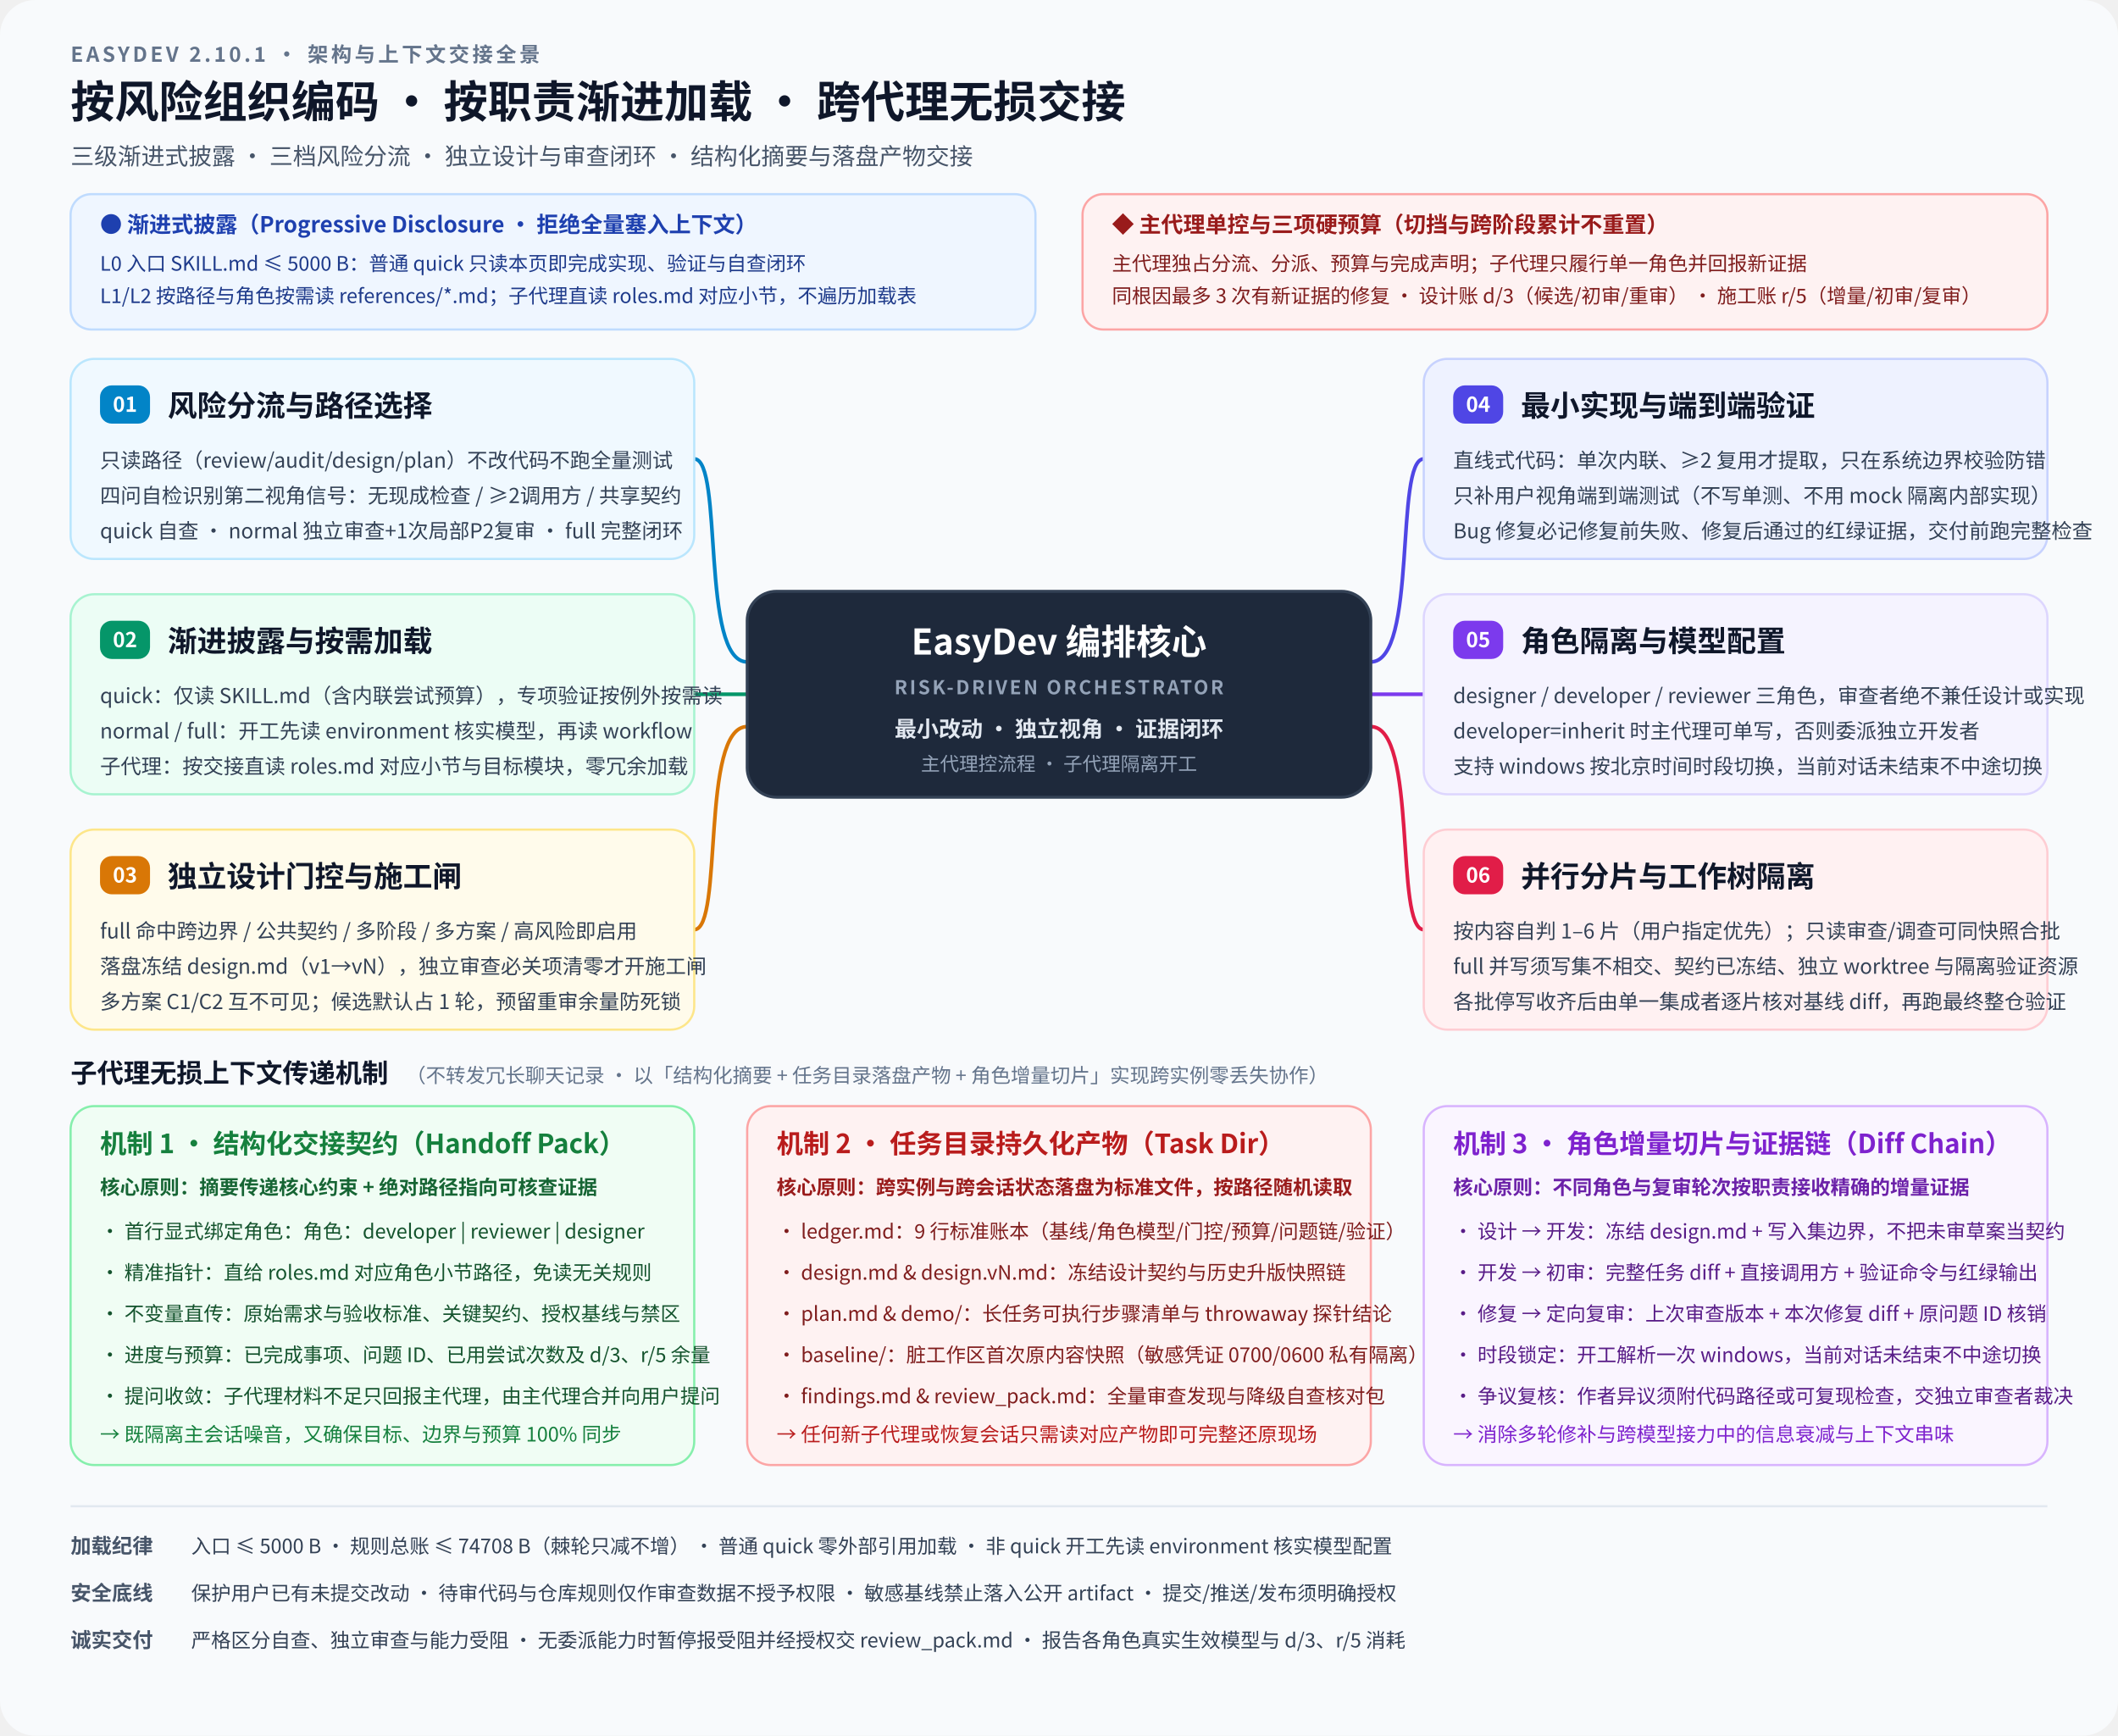
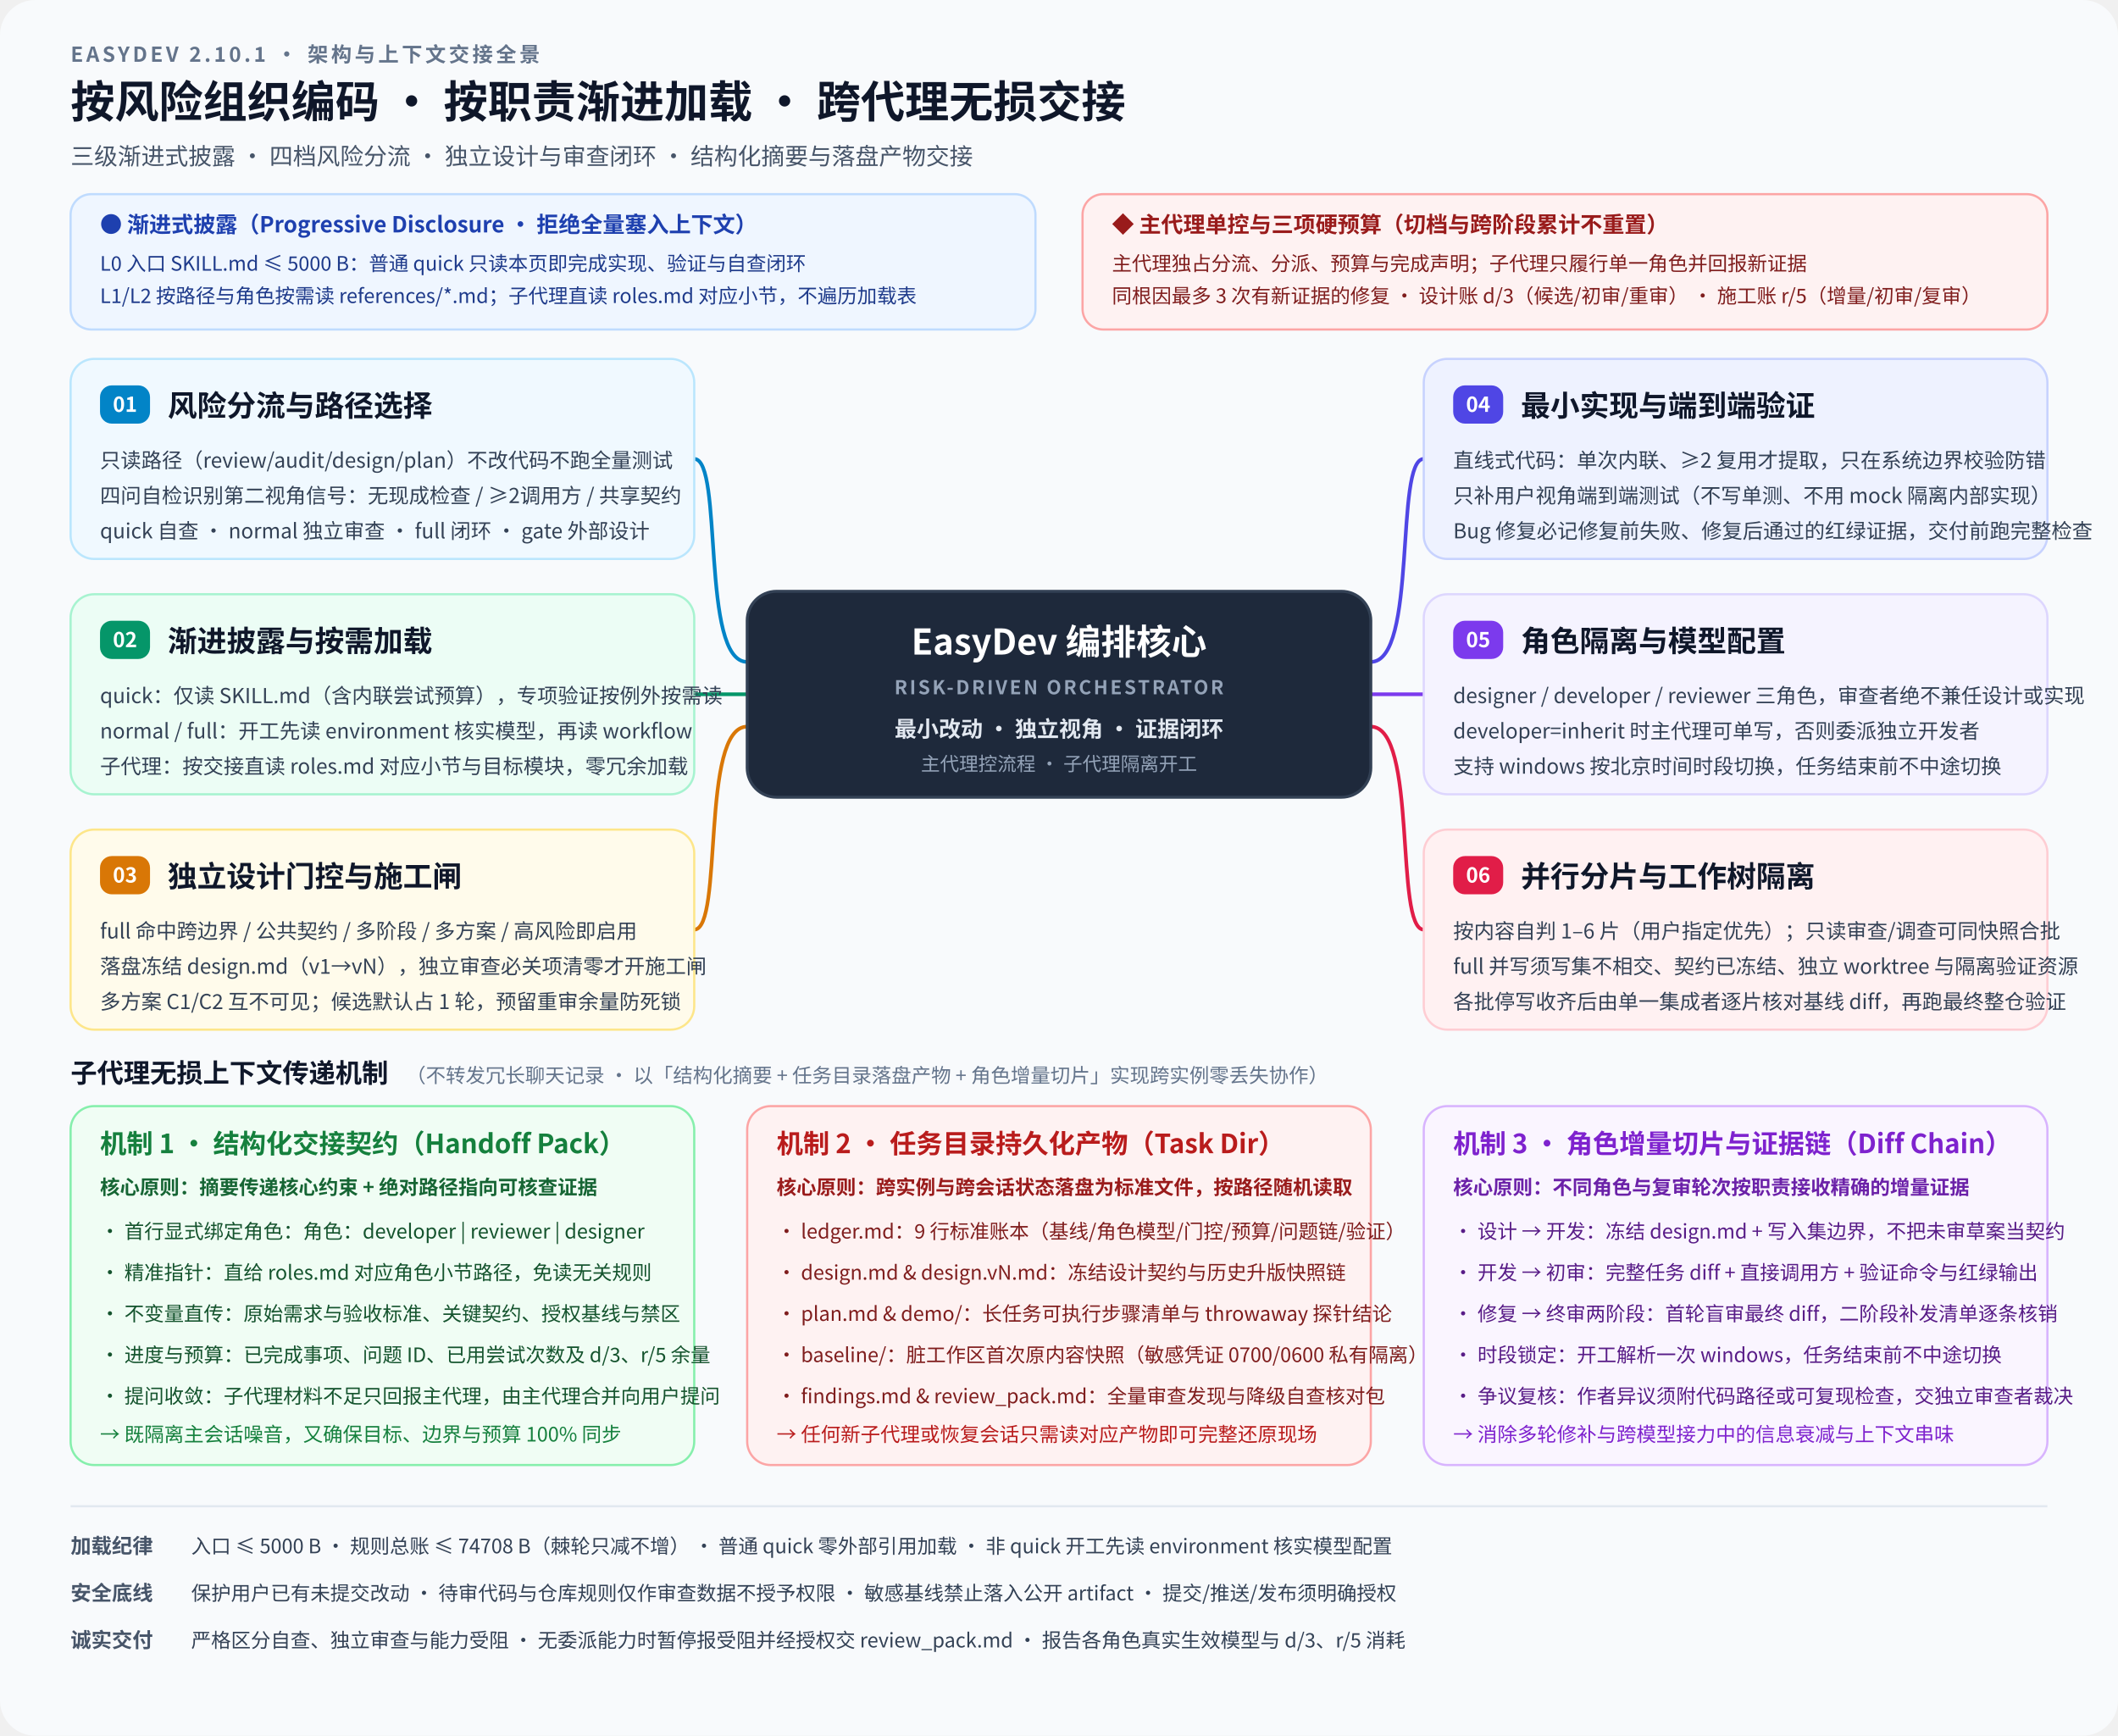
<svg xmlns="http://www.w3.org/2000/svg" width="1440" height="1180" viewBox="0 0 1440 1180" role="img" aria-labelledby="title desc">
  <style>
    text { font-family: -apple-system, BlinkMacSystemFont, "Segoe UI", "PingFang SC", "Microsoft YaHei", "Noto Sans CJK SC", sans-serif; }
    .eyebrow { font-size: 14px; font-weight: 700; letter-spacing: 2px; fill: #64748b; }
    .heading { font-size: 30px; font-weight: 800; fill: #0f172a; }
    .subtitle { font-size: 16px; fill: #475569; }
    .card-title { font-size: 20px; font-weight: 700; fill: #0f172a; }
    .card-desc { font-size: 14px; fill: #334155; }
    .number-badge { font-size: 14px; font-weight: 700; fill: #ffffff; text-anchor: middle; }
    .connector { fill: none; stroke-width: 2.5; stroke-linecap: round; }
    .banner-title { font-size: 15px; font-weight: 700; }
    .banner-text { font-size: 13.5px; }
    .perspective-title { font-size: 18px; font-weight: 700; }
    .perspective-cond { font-size: 13.5px; font-weight: 600; }
    .perspective-body { font-size: 13.5px; }
    .foot-label { font-size: 14px; font-weight: 700; fill: #475569; }
    .foot-text { font-size: 13.5px; fill: #334155; }
  </style>
  <rect width="1440" height="1180" rx="24" fill="#f8fafc" />
  <text x="48" y="42" class="eyebrow">EASYDEV 2.10.1 · 架构与上下文交接全景</text>
  <text x="48" y="80" class="heading">按风险组织编码 · 按职责渐进加载 · 跨代理无损交接</text>
-   <text x="48" y="112" class="subtitle">三级渐进式披露 · 三档风险分流 · 独立设计与审查闭环 · 结构化摘要与落盘产物交接</text>
+   <text x="48" y="112" class="subtitle">三级渐进式披露 · 四档风险分流 · 独立设计与审查闭环 · 结构化摘要与落盘产物交接</text>
  <g>
    <rect x="48" y="132" width="656" height="92" rx="14" fill="#eff6ff" stroke="#bfdbfe" stroke-width="1.5" />
    <text x="68" y="158" class="banner-title" fill="#1e40af">● 渐进式披露（Progressive Disclosure · 拒绝全量塞入上下文）</text>
    <text x="68" y="184" class="banner-text" fill="#1e3a8a">L0 入口 SKILL.md ≤ 5000 B：普通 quick 只读本页即完成实现、验证与自查闭环</text>
    <text x="68" y="206" class="banner-text" fill="#1e3a8a">L1/L2 按路径与角色按需读 references/*.md；子代理直读 roles.md 对应小节，不遍历加载表</text>
  </g>
  <g>
    <rect x="736" y="132" width="656" height="92" rx="14" fill="#fef2f2" stroke="#fca5a5" stroke-width="1.5" />
-     <text x="756" y="158" class="banner-title" fill="#991b1b">◆ 主代理单控与三项硬预算（切挡与跨阶段累计不重置）</text>
+     <text x="756" y="158" class="banner-title" fill="#991b1b">◆ 主代理单控与三项硬预算（切档与跨阶段累计不重置）</text>
    <text x="756" y="184" class="banner-text" fill="#7f1d1d">主代理独占分流、分派、预算与完成声明；子代理只履行单一角色并回报新证据</text>
    <text x="756" y="206" class="banner-text" fill="#7f1d1d">同根因最多 3 次有新证据的修复 · 设计账 d/3（候选/初审/重审） · 施工账 r/5（增量/初审/复审）</text>
  </g>
  <g class="connector">
    <path d="M 508 450 C 476 450 492 312 472 312" stroke="#0284c7" />
    <path d="M 508 472 L 472 472" stroke="#059669" />
    <path d="M 508 494 C 476 494 492 632 472 632" stroke="#d97706" />
    <path d="M 932 450 C 964 450 948 312 968 312" stroke="#4f46e5" />
    <path d="M 932 472 L 968 472" stroke="#7c3aed" />
    <path d="M 932 494 C 964 494 948 632 968 632" stroke="#e11d48" />
  </g>
  <g>
    <rect x="508" y="402" width="424" height="140" rx="20" fill="#1e293b" stroke="#334155" stroke-width="2" />
    <text x="720" y="445" text-anchor="middle" font-size="24" font-weight="800" fill="#ffffff">EasyDev 编排核心</text>
    <text x="720" y="472" text-anchor="middle" font-size="13" font-weight="700" fill="#94a3b8" letter-spacing="1.5">RISK-DRIVEN ORCHESTRATOR</text>
    <text x="720" y="501" text-anchor="middle" font-size="15" font-weight="600" fill="#e2e8f0">最小改动 · 独立视角 · 证据闭环</text>
    <text x="720" y="524" text-anchor="middle" font-size="13" fill="#94a3b8">主代理控流程 · 子代理隔离开工</text>
  </g>
  <g>
    <rect x="48" y="244" width="424" height="136" rx="16" fill="#f0f9ff" stroke="#bae6fd" stroke-width="1.5" />
    <rect x="68" y="262" width="34" height="26" rx="8" fill="#0284c7" />
    <text x="85" y="280" class="number-badge">01</text>
    <text x="114" y="283" class="card-title">风险分流与路径选择</text>
    <text x="68" y="318" class="card-desc">只读路径（review/audit/design/plan）不改代码不跑全量测试</text>
    <text x="68" y="342" class="card-desc">四问自检识别第二视角信号：无现成检查 / ≥2调用方 / 共享契约</text>
-     <text x="68" y="366" class="card-desc">quick 自查 · normal 独立审查+1次局部P2复审 · full 完整闭环</text>
+     <text x="68" y="366" class="card-desc">quick 自查 · normal 独立审查 · full 闭环 · gate 外部设计</text>
  </g>
  <g>
    <rect x="48" y="404" width="424" height="136" rx="16" fill="#ecfdf5" stroke="#a7f3d0" stroke-width="1.5" />
    <rect x="68" y="422" width="34" height="26" rx="8" fill="#059669" />
    <text x="85" y="440" class="number-badge">02</text>
    <text x="114" y="443" class="card-title">渐进披露与按需加载</text>
    <text x="68" y="478" class="card-desc">quick：仅读 SKILL.md（含内联尝试预算），专项验证按例外按需读</text>
    <text x="68" y="502" class="card-desc">normal / full：开工先读 environment 核实模型，再读 workflow</text>
    <text x="68" y="526" class="card-desc">子代理：按交接直读 roles.md 对应小节与目标模块，零冗余加载</text>
  </g>
  <g>
    <rect x="48" y="564" width="424" height="136" rx="16" fill="#fffbeb" stroke="#fde68a" stroke-width="1.5" />
    <rect x="68" y="582" width="34" height="26" rx="8" fill="#d97706" />
    <text x="85" y="600" class="number-badge">03</text>
    <text x="114" y="603" class="card-title">独立设计门控与施工闸</text>
    <text x="68" y="638" class="card-desc">full 命中跨边界 / 公共契约 / 多阶段 / 多方案 / 高风险即启用</text>
    <text x="68" y="662" class="card-desc">落盘冻结 design.md（v1→vN），独立审查必关项清零才开施工闸</text>
    <text x="68" y="686" class="card-desc">多方案 C1/C2 互不可见；候选默认占 1 轮，预留重审余量防死锁</text>
  </g>
  <g>
    <rect x="968" y="244" width="424" height="136" rx="16" fill="#eef2ff" stroke="#c7d2fe" stroke-width="1.5" />
    <rect x="988" y="262" width="34" height="26" rx="8" fill="#4f46e5" />
    <text x="1005" y="280" class="number-badge">04</text>
    <text x="1034" y="283" class="card-title">最小实现与端到端验证</text>
    <text x="988" y="318" class="card-desc">直线式代码：单次内联、≥2 复用才提取，只在系统边界校验防错</text>
    <text x="988" y="342" class="card-desc">只补用户视角端到端测试（不写单测、不用 mock 隔离内部实现）</text>
    <text x="988" y="366" class="card-desc">Bug 修复必记修复前失败、修复后通过的红绿证据，交付前跑完整检查</text>
  </g>
  <g>
    <rect x="968" y="404" width="424" height="136" rx="16" fill="#f5f3ff" stroke="#ddd6fe" stroke-width="1.5" />
    <rect x="988" y="422" width="34" height="26" rx="8" fill="#7c3aed" />
    <text x="1005" y="440" class="number-badge">05</text>
    <text x="1034" y="443" class="card-title">角色隔离与模型配置</text>
    <text x="988" y="478" class="card-desc">designer / developer / reviewer 三角色，审查者绝不兼任设计或实现</text>
    <text x="988" y="502" class="card-desc">developer=inherit 时主代理可单写，否则委派独立开发者</text>
-     <text x="988" y="526" class="card-desc">支持 windows 按北京时间时段切换，当前对话未结束不中途切换</text>
+     <text x="988" y="526" class="card-desc">支持 windows 按北京时间时段切换，任务结束前不中途切换</text>
  </g>
  <g>
    <rect x="968" y="564" width="424" height="136" rx="16" fill="#fff1f2" stroke="#fecdd3" stroke-width="1.5" />
    <rect x="988" y="582" width="34" height="26" rx="8" fill="#e11d48" />
    <text x="1005" y="600" class="number-badge">06</text>
    <text x="1034" y="603" class="card-title">并行分片与工作树隔离</text>
    <text x="988" y="638" class="card-desc">按内容自判 1–6 片（用户指定优先）；只读审查/调查可同快照合批</text>
    <text x="988" y="662" class="card-desc">full 并写须写集不相交、契约已冻结、独立 worktree 与隔离验证资源</text>
    <text x="988" y="686" class="card-desc">各批停写收齐后由单一集成者逐片核对基线 diff，再跑最终整仓验证</text>
  </g>
  <text x="48" y="736" font-size="18" font-weight="800" fill="#0f172a">子代理无损上下文传递机制</text>
  <text x="276" y="736" font-size="13.5" fill="#64748b">（不转发冗长聊天记录 · 以「结构化摘要 + 任务目录落盘产物 + 角色增量切片」实现跨实例零丢失协作）</text>
  <g>
    <rect x="48" y="752" width="424" height="244" rx="16" fill="#f0fdf4" stroke="#86efac" stroke-width="1.5" />
    <text x="68" y="784" class="perspective-title" fill="#15803d">机制 1 · 结构化交接契约（Handoff Pack）</text>
    <text x="68" y="812" class="perspective-cond" fill="#166534">核心原则：摘要传递核心约束 + 绝对路径指向可核查证据</text>
    <text x="68" y="842" class="perspective-body" fill="#14532d">• 首行显式绑定角色：角色：developer | reviewer | designer</text>
    <text x="68" y="870" class="perspective-body" fill="#14532d">• 精准指针：直给 roles.md 对应角色小节路径，免读无关规则</text>
    <text x="68" y="898" class="perspective-body" fill="#14532d">• 不变量直传：原始需求与验收标准、关键契约、授权基线与禁区</text>
    <text x="68" y="926" class="perspective-body" fill="#14532d">• 进度与预算：已完成事项、问题 ID、已用尝试次数及 d/3、r/5 余量</text>
    <text x="68" y="954" class="perspective-body" fill="#14532d">• 提问收敛：子代理材料不足只回报主代理，由主代理合并向用户提问</text>
    <text x="68" y="980" class="perspective-body" fill="#15803d">→ 既隔离主会话噪音，又确保目标、边界与预算 100% 同步</text>
  </g>
  <g>
    <rect x="508" y="752" width="424" height="244" rx="16" fill="#fef2f2" stroke="#fca5a5" stroke-width="1.5" />
    <text x="528" y="784" class="perspective-title" fill="#b91c1c">机制 2 · 任务目录持久化产物（Task Dir）</text>
    <text x="528" y="812" class="perspective-cond" fill="#991b1b">核心原则：跨实例与跨会话状态落盘为标准文件，按路径随机读取</text>
    <text x="528" y="842" class="perspective-body" fill="#7f1d1d">• ledger.md：9 行标准账本（基线/角色模型/门控/预算/问题链/验证）</text>
    <text x="528" y="870" class="perspective-body" fill="#7f1d1d">• design.md &amp; design.vN.md：冻结设计契约与历史升版快照链</text>
    <text x="528" y="898" class="perspective-body" fill="#7f1d1d">• plan.md &amp; demo/：长任务可执行步骤清单与 throwaway 探针结论</text>
    <text x="528" y="926" class="perspective-body" fill="#7f1d1d">• baseline/：脏工作区首次原内容快照（敏感凭证 0700/0600 私有隔离）</text>
    <text x="528" y="954" class="perspective-body" fill="#7f1d1d">• findings.md &amp; review_pack.md：全量审查发现与降级自查核对包</text>
    <text x="528" y="980" class="perspective-body" fill="#b91c1c">→ 任何新子代理或恢复会话只需读对应产物即可完整还原现场</text>
  </g>
  <g>
    <rect x="968" y="752" width="424" height="244" rx="16" fill="#faf5ff" stroke="#d8b4fe" stroke-width="1.5" />
    <text x="988" y="784" class="perspective-title" fill="#7e22ce">机制 3 · 角色增量切片与证据链（Diff Chain）</text>
    <text x="988" y="812" class="perspective-cond" fill="#6b21a8">核心原则：不同角色与复审轮次按职责接收精确的增量证据</text>
    <text x="988" y="842" class="perspective-body" fill="#581c87">• 设计 → 开发：冻结 design.md + 写入集边界，不把未审草案当契约</text>
    <text x="988" y="870" class="perspective-body" fill="#581c87">• 开发 → 初审：完整任务 diff + 直接调用方 + 验证命令与红绿输出</text>
-     <text x="988" y="898" class="perspective-body" fill="#581c87">• 修复 → 定向复审：上次审查版本 + 本次修复 diff + 原问题 ID 核销</text>
-     <text x="988" y="926" class="perspective-body" fill="#581c87">• 时段锁定：开工解析一次 windows，当前对话未结束不中途切换</text>
+     <text x="988" y="898" class="perspective-body" fill="#581c87">• 修复 → 终审两阶段：首轮盲审最终 diff，二阶段补发清单逐条核销</text>
+     <text x="988" y="926" class="perspective-body" fill="#581c87">• 时段锁定：开工解析一次 windows，任务结束前不中途切换</text>
    <text x="988" y="954" class="perspective-body" fill="#581c87">• 争议复核：作者异议须附代码路径或可复现检查，交独立审查者裁决</text>
    <text x="988" y="980" class="perspective-body" fill="#7e22ce">→ 消除多轮修补与跨模型接力中的信息衰减与上下文串味</text>
  </g>
  <path d="M 48 1024 H 1392" stroke="#e2e8f0" stroke-width="1.5" />
  <text x="48" y="1056" class="foot-label">加载纪律</text>
  <text x="130" y="1056" class="foot-text">入口 ≤ 5000 B · 规则总账 ≤ 74708 B（棘轮只减不增） · 普通 quick 零外部引用加载 · 非 quick 开工先读 environment 核实模型配置</text>
  <text x="48" y="1088" class="foot-label">安全底线</text>
  <text x="130" y="1088" class="foot-text">保护用户已有未提交改动 · 待审代码与仓库规则仅作审查数据不授予权限 · 敏感基线禁止落入公开 artifact · 提交/推送/发布须明确授权</text>
  <text x="48" y="1120" class="foot-label">诚实交付</text>
  <text x="130" y="1120" class="foot-text">严格区分自查、独立审查与能力受阻 · 无委派能力时暂停报受阻并经授权交 review_pack.md · 报告各角色真实生效模型与 d/3、r/5 消耗</text>
</svg>
